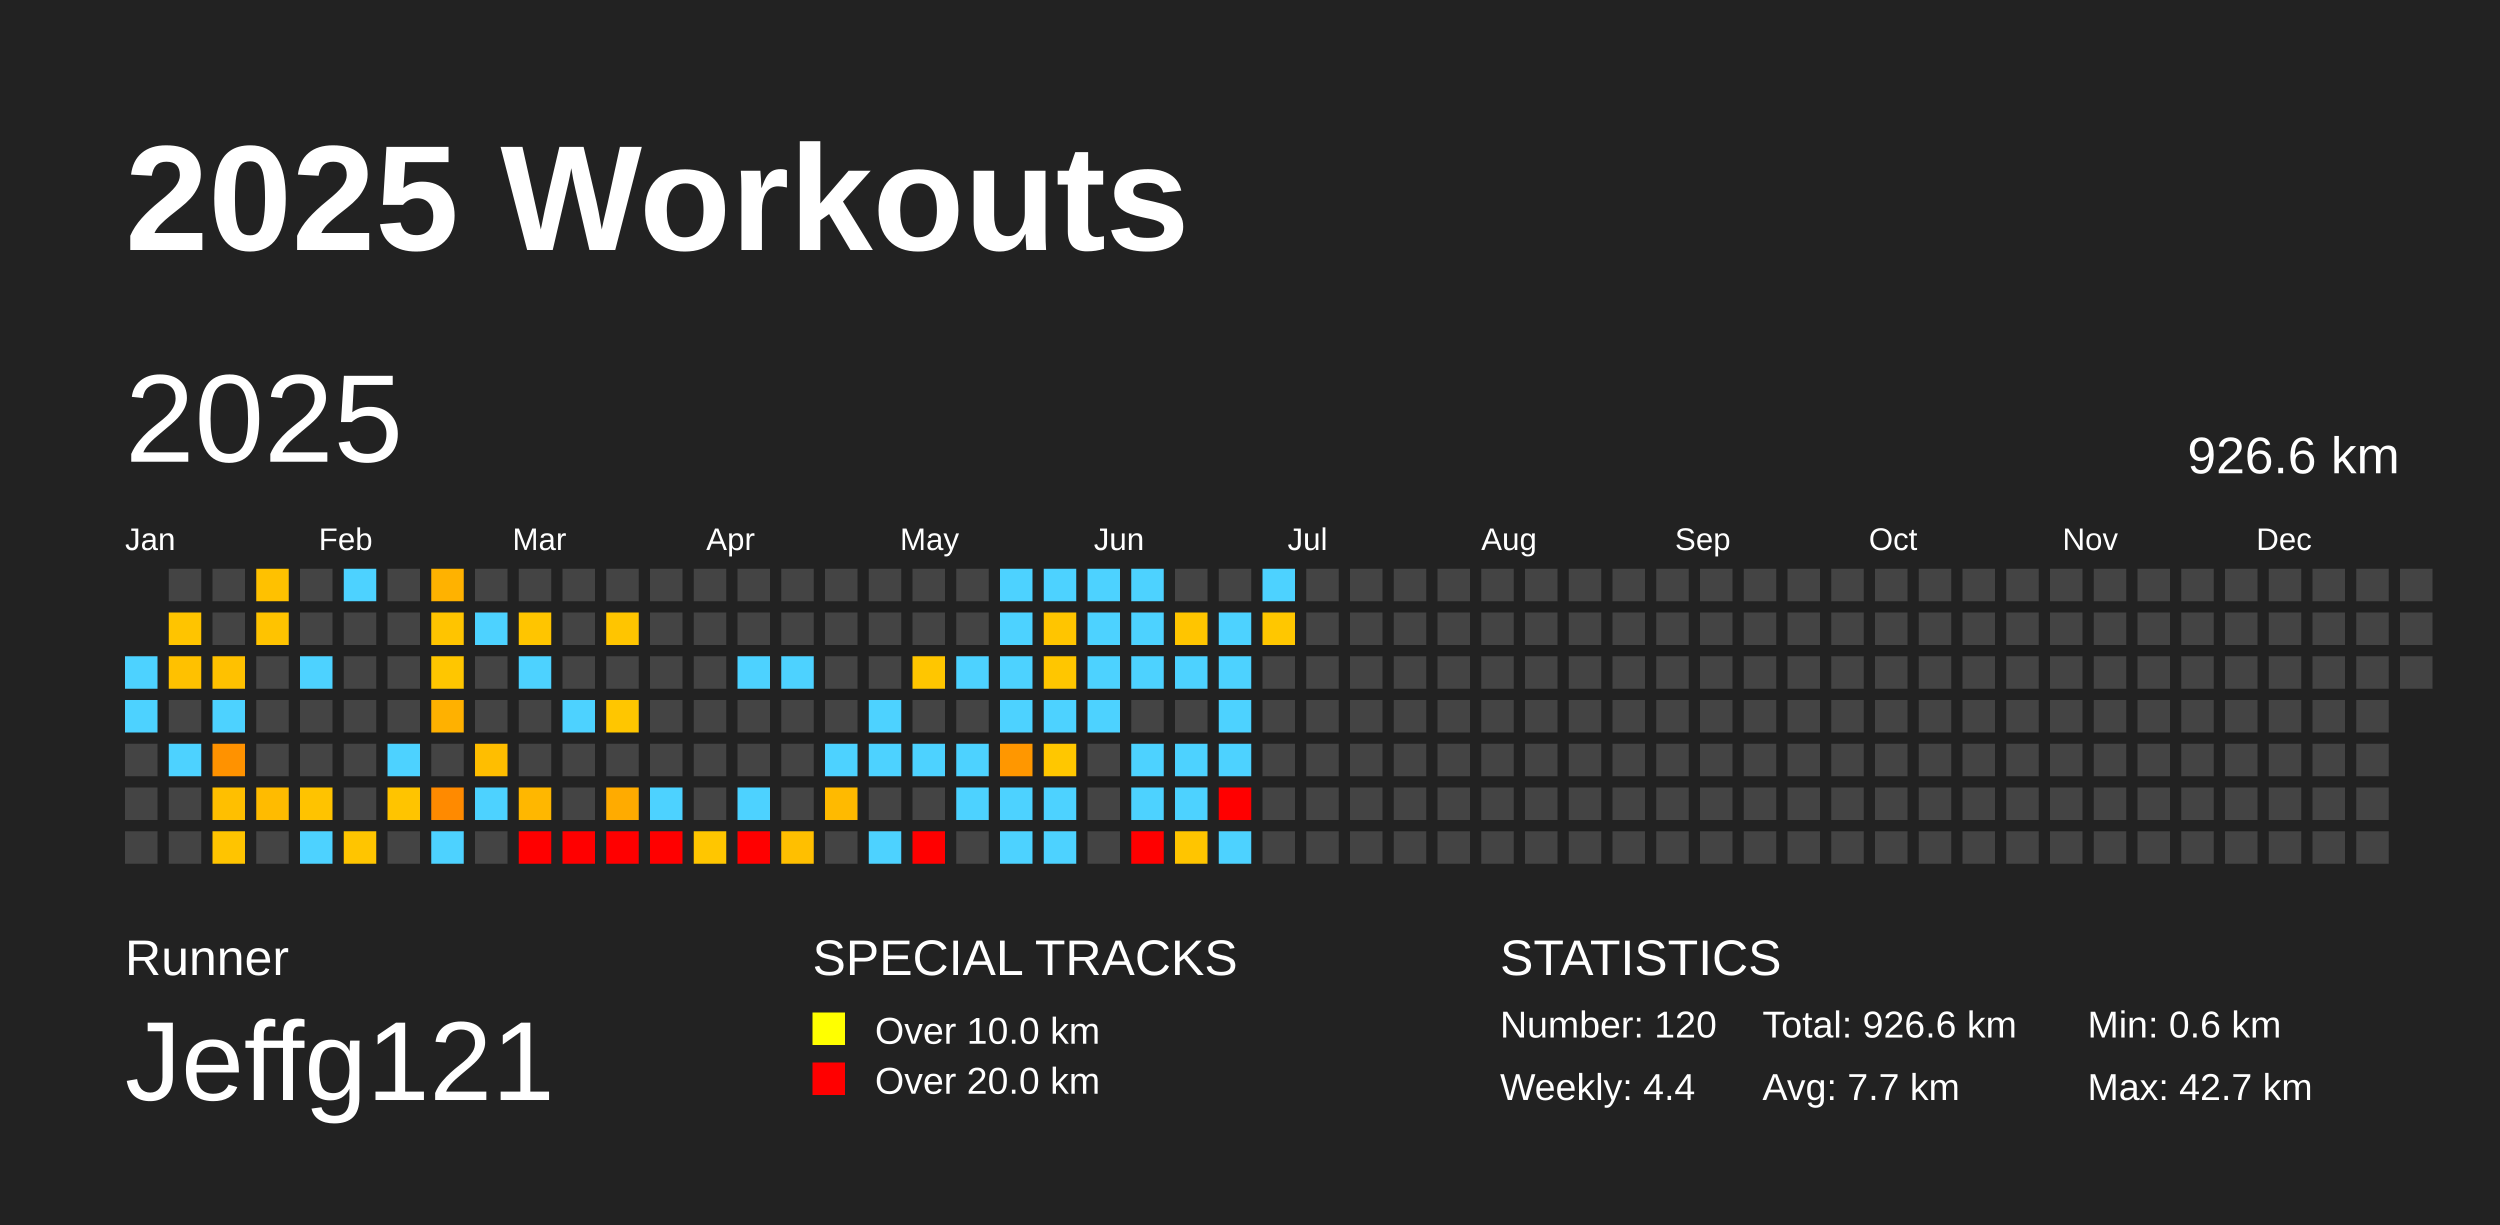
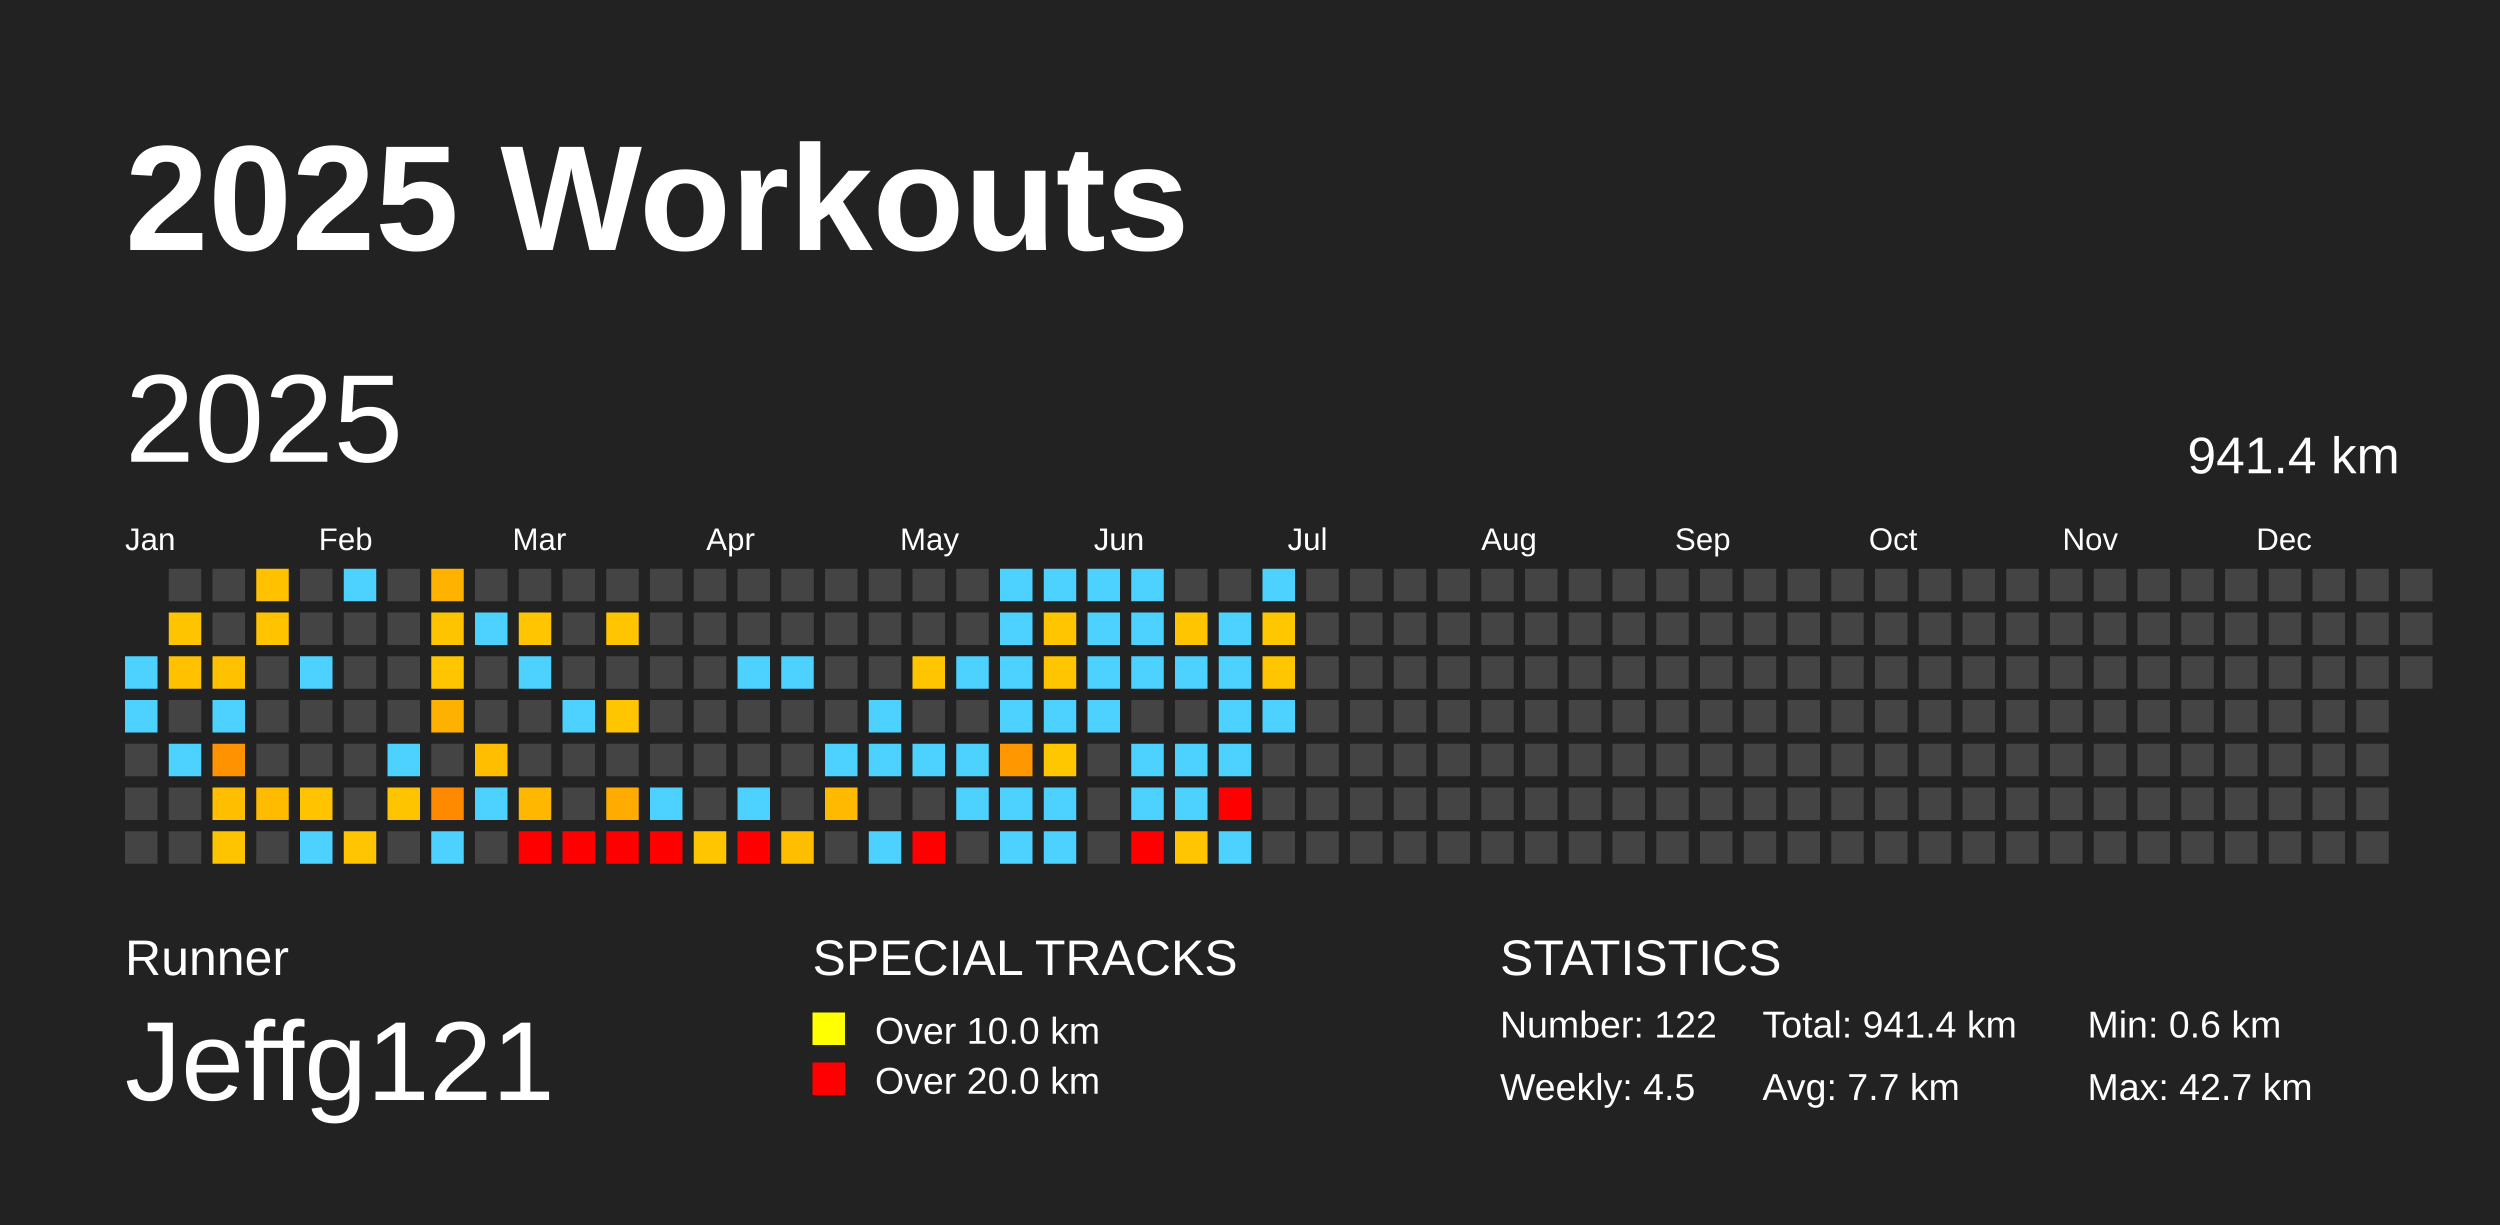
<svg xmlns="http://www.w3.org/2000/svg" baseProfile="full" height="98mm" version="1.1" viewBox="0,0,200,98" width="200mm">
  <defs />
  <rect fill="#222222" height="98" width="200" x="0" y="0" />
  <text fill="#FFFFFF" style="font-size:12px; font-family:Arial; font-weight:bold;" x="10" y="20">2025 Workouts</text>
  <text fill="#FFFFFF" style="font-size:4px; font-family:Arial" x="10" y="78">Runner</text>
  <text fill="#FFFFFF" style="font-size:9px; font-family:Arial" x="10" y="88">Jeffg121</text>
  <text fill="#FFFFFF" style="font-size:4px; font-family:Arial" x="65" y="78">SPECIAL TRACKS</text>
  <rect fill="yellow" height="2.6" width="2.6" x="65" y="81" />
  <text fill="#FFFFFF" style="font-size:3px; font-family:Arial" x="70" y="83.5">Over 10.0 km</text>
  <rect fill="red" height="2.6" width="2.6" x="65" y="85" />
  <text fill="#FFFFFF" style="font-size:3px; font-family:Arial" x="70" y="87.5">Over 20.0 km</text>
  <text fill="#FFFFFF" style="font-size:4px; font-family:Arial" x="120" y="78">STATISTICS</text>
-   <text fill="#FFFFFF" style="font-size:3px; font-family:Arial" x="120" y="83">Number: 120</text>
-   <text fill="#FFFFFF" style="font-size:3px; font-family:Arial" x="120" y="88">Weekly: 4.4</text>
-   <text fill="#FFFFFF" style="font-size:3px; font-family:Arial" x="141" y="83">Total: 926.6 km</text>
+   <text fill="#FFFFFF" style="font-size:3px; font-family:Arial" x="120" y="83">Number: 122</text>
+   <text fill="#FFFFFF" style="font-size:3px; font-family:Arial" x="120" y="88">Weekly: 4.5</text>
+   <text fill="#FFFFFF" style="font-size:3px; font-family:Arial" x="141" y="83">Total: 941.4 km</text>
  <text fill="#FFFFFF" style="font-size:3px; font-family:Arial" x="141" y="88">Avg: 7.7 km</text>
  <text fill="#FFFFFF" style="font-size:3px; font-family:Arial" x="167" y="83">Min: 0.6 km</text>
  <text fill="#FFFFFF" style="font-size:3px; font-family:Arial" x="167" y="88">Max: 42.7 km</text>
  <text dominant-baseline="hanging" fill="#FFFFFF" style="font-size:10.0px; font-family:Arial;" x="10" y="30">2025</text>
-   <text dominant-baseline="hanging" fill="#FFFFFF" style="font-size:4.125px; font-family:Arial;" x="175" y="35">926.6 km</text>
+   <text dominant-baseline="hanging" fill="#FFFFFF" style="font-size:4.125px; font-family:Arial;" x="175" y="35">941.4 km</text>
  <text fill="#FFFFFF" style="font-size:2.5px; font-family:Arial" x="10.0" y="44">Jan</text>
  <text fill="#FFFFFF" style="font-size:2.5px; font-family:Arial" x="25.5" y="44">Feb</text>
  <text fill="#FFFFFF" style="font-size:2.5px; font-family:Arial" x="41.0" y="44">Mar</text>
  <text fill="#FFFFFF" style="font-size:2.5px; font-family:Arial" x="56.5" y="44">Apr</text>
  <text fill="#FFFFFF" style="font-size:2.5px; font-family:Arial" x="72.0" y="44">May</text>
  <text fill="#FFFFFF" style="font-size:2.5px; font-family:Arial" x="87.5" y="44">Jun</text>
  <text fill="#FFFFFF" style="font-size:2.5px; font-family:Arial" x="103.0" y="44">Jul</text>
  <text fill="#FFFFFF" style="font-size:2.5px; font-family:Arial" x="118.5" y="44">Aug</text>
  <text fill="#FFFFFF" style="font-size:2.5px; font-family:Arial" x="134.0" y="44">Sep</text>
  <text fill="#FFFFFF" style="font-size:2.5px; font-family:Arial" x="149.5" y="44">Oct</text>
  <text fill="#FFFFFF" style="font-size:2.5px; font-family:Arial" x="165.0" y="44">Nov</text>
  <text fill="#FFFFFF" style="font-size:2.5px; font-family:Arial" x="180.5" y="44">Dec</text>
  <rect fill="#4dd2ff" height="2.6" width="2.6" x="10.0" y="52.5" />
  <rect fill="#4dd2ff" height="2.6" width="2.6" x="10.0" y="56.0" />
  <rect fill="#444444" height="2.6" width="2.6" x="10.0" y="59.5" />
  <rect fill="#444444" height="2.6" width="2.6" x="10.0" y="63.0" />
  <rect fill="#444444" height="2.6" width="2.6" x="10.0" y="66.5" />
  <rect fill="#444444" height="2.6" width="2.6" x="13.5" y="45.5" />
  <rect fill="#ffc400" height="2.6" width="2.6" x="13.5" y="49.0" />
  <rect fill="#ffc100" height="2.6" width="2.6" x="13.5" y="52.5" />
  <rect fill="#444444" height="2.6" width="2.6" x="13.5" y="56.0" />
  <rect fill="#4dd2ff" height="2.6" width="2.6" x="13.5" y="59.5" />
  <rect fill="#444444" height="2.6" width="2.6" x="13.5" y="63.0" />
  <rect fill="#444444" height="2.6" width="2.6" x="13.5" y="66.5" />
  <rect fill="#444444" height="2.6" width="2.6" x="17.0" y="45.5" />
  <rect fill="#444444" height="2.6" width="2.6" x="17.0" y="49.0" />
  <rect fill="#ffc100" height="2.6" width="2.6" x="17.0" y="52.5" />
  <rect fill="#4dd2ff" height="2.6" width="2.6" x="17.0" y="56.0" />
  <rect fill="#ff9200" height="2.6" width="2.6" x="17.0" y="59.5" />
  <rect fill="#ffbf00" height="2.6" width="2.6" x="17.0" y="63.0" />
  <rect fill="#ffc400" height="2.6" width="2.6" x="17.0" y="66.5" />
  <rect fill="#ffc100" height="2.6" width="2.6" x="20.5" y="45.5" />
  <rect fill="#ffc300" height="2.6" width="2.6" x="20.5" y="49.0" />
  <rect fill="#444444" height="2.6" width="2.6" x="20.5" y="52.5" />
  <rect fill="#444444" height="2.6" width="2.6" x="20.5" y="56.0" />
  <rect fill="#444444" height="2.6" width="2.6" x="20.5" y="59.5" />
  <rect fill="#ffbb00" height="2.6" width="2.6" x="20.5" y="63.0" />
  <rect fill="#444444" height="2.6" width="2.6" x="20.5" y="66.5" />
  <rect fill="#444444" height="2.6" width="2.6" x="24.0" y="45.5" />
  <rect fill="#444444" height="2.6" width="2.6" x="24.0" y="49.0" />
  <rect fill="#4dd2ff" height="2.6" width="2.6" x="24.0" y="52.5" />
  <rect fill="#444444" height="2.6" width="2.6" x="24.0" y="56.0" />
  <rect fill="#444444" height="2.6" width="2.6" x="24.0" y="59.5" />
  <rect fill="#ffc300" height="2.6" width="2.6" x="24.0" y="63.0" />
  <rect fill="#4dd2ff" height="2.6" width="2.6" x="24.0" y="66.5" />
  <rect fill="#4dd2ff" height="2.6" width="2.6" x="27.5" y="45.5" />
  <rect fill="#444444" height="2.6" width="2.6" x="27.5" y="49.0" />
  <rect fill="#444444" height="2.6" width="2.6" x="27.5" y="52.5" />
  <rect fill="#444444" height="2.6" width="2.6" x="27.5" y="56.0" />
  <rect fill="#444444" height="2.6" width="2.6" x="27.5" y="59.5" />
  <rect fill="#444444" height="2.6" width="2.6" x="27.5" y="63.0" />
  <rect fill="#ffc500" height="2.6" width="2.6" x="27.5" y="66.5" />
  <rect fill="#444444" height="2.6" width="2.6" x="31.0" y="45.5" />
  <rect fill="#444444" height="2.6" width="2.6" x="31.0" y="49.0" />
  <rect fill="#444444" height="2.6" width="2.6" x="31.0" y="52.5" />
  <rect fill="#444444" height="2.6" width="2.6" x="31.0" y="56.0" />
  <rect fill="#4dd2ff" height="2.6" width="2.6" x="31.0" y="59.5" />
  <rect fill="#ffc400" height="2.6" width="2.6" x="31.0" y="63.0" />
  <rect fill="#444444" height="2.6" width="2.6" x="31.0" y="66.5" />
  <rect fill="#ffb200" height="2.6" width="2.6" x="34.5" y="45.5" />
  <rect fill="#ffc400" height="2.6" width="2.6" x="34.5" y="49.0" />
  <rect fill="#ffc600" height="2.6" width="2.6" x="34.5" y="52.5" />
  <rect fill="#ffb100" height="2.6" width="2.6" x="34.5" y="56.0" />
  <rect fill="#444444" height="2.6" width="2.6" x="34.5" y="59.5" />
  <rect fill="#ff8a00" height="2.6" width="2.6" x="34.5" y="63.0" />
  <rect fill="#4dd2ff" height="2.6" width="2.6" x="34.5" y="66.5" />
  <rect fill="#444444" height="2.6" width="2.6" x="38.0" y="45.5" />
  <rect fill="#4dd2ff" height="2.6" width="2.6" x="38.0" y="49.0" />
  <rect fill="#444444" height="2.6" width="2.6" x="38.0" y="52.5" />
  <rect fill="#444444" height="2.6" width="2.6" x="38.0" y="56.0" />
  <rect fill="#ffbe00" height="2.6" width="2.6" x="38.0" y="59.5" />
  <rect fill="#4dd2ff" height="2.6" width="2.6" x="38.0" y="63.0" />
  <rect fill="#444444" height="2.6" width="2.6" x="38.0" y="66.5" />
  <rect fill="#444444" height="2.6" width="2.6" x="41.5" y="45.5" />
  <rect fill="#ffc500" height="2.6" width="2.6" x="41.5" y="49.0" />
  <rect fill="#4dd2ff" height="2.6" width="2.6" x="41.5" y="52.5" />
  <rect fill="#444444" height="2.6" width="2.6" x="41.5" y="56.0" />
  <rect fill="#444444" height="2.6" width="2.6" x="41.5" y="59.5" />
  <rect fill="#ffb700" height="2.6" width="2.6" x="41.5" y="63.0" />
  <rect fill="red" height="2.6" width="2.6" x="41.5" y="66.5" />
  <rect fill="#444444" height="2.6" width="2.6" x="45.0" y="45.5" />
  <rect fill="#444444" height="2.6" width="2.6" x="45.0" y="49.0" />
  <rect fill="#444444" height="2.6" width="2.6" x="45.0" y="52.5" />
  <rect fill="#4dd2ff" height="2.6" width="2.6" x="45.0" y="56.0" />
  <rect fill="#444444" height="2.6" width="2.6" x="45.0" y="59.5" />
  <rect fill="#444444" height="2.6" width="2.6" x="45.0" y="63.0" />
  <rect fill="red" height="2.6" width="2.6" x="45.0" y="66.5" />
  <rect fill="#444444" height="2.6" width="2.6" x="48.5" y="45.5" />
  <rect fill="#ffc500" height="2.6" width="2.6" x="48.5" y="49.0" />
  <rect fill="#444444" height="2.6" width="2.6" x="48.5" y="52.5" />
  <rect fill="#ffc600" height="2.6" width="2.6" x="48.5" y="56.0" />
  <rect fill="#444444" height="2.6" width="2.6" x="48.5" y="59.5" />
  <rect fill="#ffab00" height="2.6" width="2.6" x="48.5" y="63.0" />
  <rect fill="red" height="2.6" width="2.6" x="48.5" y="66.5" />
  <rect fill="#444444" height="2.6" width="2.6" x="52.0" y="45.5" />
  <rect fill="#444444" height="2.6" width="2.6" x="52.0" y="49.0" />
  <rect fill="#444444" height="2.6" width="2.6" x="52.0" y="52.5" />
  <rect fill="#444444" height="2.6" width="2.6" x="52.0" y="56.0" />
  <rect fill="#444444" height="2.6" width="2.6" x="52.0" y="59.5" />
  <rect fill="#4dd2ff" height="2.6" width="2.6" x="52.0" y="63.0" />
  <rect fill="red" height="2.6" width="2.6" x="52.0" y="66.5" />
  <rect fill="#444444" height="2.6" width="2.6" x="55.5" y="45.5" />
  <rect fill="#444444" height="2.6" width="2.6" x="55.5" y="49.0" />
  <rect fill="#444444" height="2.6" width="2.6" x="55.5" y="52.5" />
  <rect fill="#444444" height="2.6" width="2.6" x="55.5" y="56.0" />
  <rect fill="#444444" height="2.6" width="2.6" x="55.5" y="59.5" />
  <rect fill="#444444" height="2.6" width="2.6" x="55.5" y="63.0" />
  <rect fill="#ffc600" height="2.6" width="2.6" x="55.5" y="66.5" />
  <rect fill="#444444" height="2.6" width="2.6" x="59.0" y="45.5" />
  <rect fill="#444444" height="2.6" width="2.6" x="59.0" y="49.0" />
  <rect fill="#4dd2ff" height="2.6" width="2.6" x="59.0" y="52.5" />
  <rect fill="#444444" height="2.6" width="2.6" x="59.0" y="56.0" />
  <rect fill="#444444" height="2.6" width="2.6" x="59.0" y="59.5" />
  <rect fill="#4dd2ff" height="2.6" width="2.6" x="59.0" y="63.0" />
  <rect fill="red" height="2.6" width="2.6" x="59.0" y="66.5" />
  <rect fill="#444444" height="2.6" width="2.6" x="62.5" y="45.5" />
  <rect fill="#444444" height="2.6" width="2.6" x="62.5" y="49.0" />
  <rect fill="#4dd2ff" height="2.6" width="2.6" x="62.5" y="52.5" />
  <rect fill="#444444" height="2.6" width="2.6" x="62.5" y="56.0" />
  <rect fill="#444444" height="2.6" width="2.6" x="62.5" y="59.5" />
  <rect fill="#444444" height="2.6" width="2.6" x="62.5" y="63.0" />
  <rect fill="#ffbf00" height="2.6" width="2.6" x="62.5" y="66.5" />
  <rect fill="#444444" height="2.6" width="2.6" x="66.0" y="45.5" />
  <rect fill="#444444" height="2.6" width="2.6" x="66.0" y="49.0" />
  <rect fill="#444444" height="2.6" width="2.6" x="66.0" y="52.5" />
  <rect fill="#444444" height="2.6" width="2.6" x="66.0" y="56.0" />
  <rect fill="#4dd2ff" height="2.6" width="2.6" x="66.0" y="59.5" />
  <rect fill="#ffba00" height="2.6" width="2.6" x="66.0" y="63.0" />
  <rect fill="#444444" height="2.6" width="2.6" x="66.0" y="66.5" />
  <rect fill="#444444" height="2.6" width="2.6" x="69.5" y="45.5" />
  <rect fill="#444444" height="2.6" width="2.6" x="69.5" y="49.0" />
  <rect fill="#444444" height="2.6" width="2.6" x="69.5" y="52.5" />
  <rect fill="#4dd2ff" height="2.6" width="2.6" x="69.5" y="56.0" />
  <rect fill="#4dd2ff" height="2.6" width="2.6" x="69.5" y="59.5" />
  <rect fill="#444444" height="2.6" width="2.6" x="69.5" y="63.0" />
  <rect fill="#4dd2ff" height="2.6" width="2.6" x="69.5" y="66.5" />
  <rect fill="#444444" height="2.6" width="2.6" x="73.0" y="45.5" />
  <rect fill="#444444" height="2.6" width="2.6" x="73.0" y="49.0" />
  <rect fill="#ffc600" height="2.6" width="2.6" x="73.0" y="52.5" />
  <rect fill="#444444" height="2.6" width="2.6" x="73.0" y="56.0" />
  <rect fill="#4dd2ff" height="2.6" width="2.6" x="73.0" y="59.5" />
  <rect fill="#444444" height="2.6" width="2.6" x="73.0" y="63.0" />
  <rect fill="red" height="2.6" width="2.6" x="73.0" y="66.5" />
  <rect fill="#444444" height="2.6" width="2.6" x="76.5" y="45.5" />
  <rect fill="#444444" height="2.6" width="2.6" x="76.5" y="49.0" />
  <rect fill="#4dd2ff" height="2.6" width="2.6" x="76.5" y="52.5" />
  <rect fill="#444444" height="2.6" width="2.6" x="76.5" y="56.0" />
  <rect fill="#4dd2ff" height="2.6" width="2.6" x="76.5" y="59.5" />
  <rect fill="#4dd2ff" height="2.6" width="2.6" x="76.5" y="63.0" />
  <rect fill="#444444" height="2.6" width="2.6" x="76.5" y="66.5" />
  <rect fill="#4dd2ff" height="2.6" width="2.6" x="80.0" y="45.5" />
  <rect fill="#4dd2ff" height="2.6" width="2.6" x="80.0" y="49.0" />
  <rect fill="#4dd2ff" height="2.6" width="2.6" x="80.0" y="52.5" />
  <rect fill="#4dd2ff" height="2.6" width="2.6" x="80.0" y="56.0" />
  <rect fill="#ff9700" height="2.6" width="2.6" x="80.0" y="59.5" />
  <rect fill="#4dd2ff" height="2.6" width="2.6" x="80.0" y="63.0" />
  <rect fill="#4dd2ff" height="2.6" width="2.6" x="80.0" y="66.5" />
  <rect fill="#4dd2ff" height="2.6" width="2.6" x="83.5" y="45.5" />
  <rect fill="#ffc500" height="2.6" width="2.6" x="83.5" y="49.0" />
  <rect fill="#ffc600" height="2.6" width="2.6" x="83.5" y="52.5" />
  <rect fill="#4dd2ff" height="2.6" width="2.6" x="83.5" y="56.0" />
  <rect fill="#ffc700" height="2.6" width="2.6" x="83.5" y="59.5" />
  <rect fill="#4dd2ff" height="2.6" width="2.6" x="83.5" y="63.0" />
  <rect fill="#4dd2ff" height="2.6" width="2.6" x="83.5" y="66.5" />
  <rect fill="#4dd2ff" height="2.6" width="2.6" x="87.0" y="45.5" />
  <rect fill="#4dd2ff" height="2.6" width="2.6" x="87.0" y="49.0" />
  <rect fill="#4dd2ff" height="2.6" width="2.6" x="87.0" y="52.5" />
  <rect fill="#4dd2ff" height="2.6" width="2.6" x="87.0" y="56.0" />
  <rect fill="#444444" height="2.6" width="2.6" x="87.0" y="59.5" />
  <rect fill="#444444" height="2.6" width="2.6" x="87.0" y="63.0" />
  <rect fill="#444444" height="2.6" width="2.6" x="87.0" y="66.5" />
  <rect fill="#4dd2ff" height="2.6" width="2.6" x="90.5" y="45.5" />
  <rect fill="#4dd2ff" height="2.6" width="2.6" x="90.5" y="49.0" />
  <rect fill="#4dd2ff" height="2.6" width="2.6" x="90.5" y="52.5" />
  <rect fill="#444444" height="2.6" width="2.6" x="90.5" y="56.0" />
  <rect fill="#4dd2ff" height="2.6" width="2.6" x="90.5" y="59.5" />
  <rect fill="#4dd2ff" height="2.6" width="2.6" x="90.5" y="63.0" />
  <rect fill="red" height="2.6" width="2.6" x="90.5" y="66.5" />
  <rect fill="#444444" height="2.6" width="2.6" x="94.0" y="45.5" />
  <rect fill="#ffc500" height="2.6" width="2.6" x="94.0" y="49.0" />
  <rect fill="#4dd2ff" height="2.6" width="2.6" x="94.0" y="52.5" />
  <rect fill="#444444" height="2.6" width="2.6" x="94.0" y="56.0" />
  <rect fill="#4dd2ff" height="2.6" width="2.6" x="94.0" y="59.5" />
  <rect fill="#4dd2ff" height="2.6" width="2.6" x="94.0" y="63.0" />
  <rect fill="#ffc500" height="2.6" width="2.6" x="94.0" y="66.5" />
  <rect fill="#444444" height="2.6" width="2.6" x="97.5" y="45.5" />
  <rect fill="#4dd2ff" height="2.6" width="2.6" x="97.5" y="49.0" />
  <rect fill="#4dd2ff" height="2.6" width="2.6" x="97.5" y="52.5" />
  <rect fill="#4dd2ff" height="2.6" width="2.6" x="97.5" y="56.0" />
  <rect fill="#4dd2ff" height="2.6" width="2.6" x="97.5" y="59.5" />
  <rect fill="red" height="2.6" width="2.6" x="97.5" y="63.0" />
  <rect fill="#4dd2ff" height="2.6" width="2.6" x="97.5" y="66.5" />
  <rect fill="#4dd2ff" height="2.6" width="2.6" x="101.0" y="45.5" />
  <rect fill="#ffc700" height="2.6" width="2.6" x="101.0" y="49.0" />
-   <rect fill="#444444" height="2.6" width="2.6" x="101.0" y="52.5" />
-   <rect fill="#444444" height="2.6" width="2.6" x="101.0" y="56.0" />
+   <rect fill="#ffc600" height="2.6" width="2.6" x="101.0" y="52.5" />
+   <rect fill="#4dd2ff" height="2.6" width="2.6" x="101.0" y="56.0" />
  <rect fill="#444444" height="2.6" width="2.6" x="101.0" y="59.5" />
  <rect fill="#444444" height="2.6" width="2.6" x="101.0" y="63.0" />
  <rect fill="#444444" height="2.6" width="2.6" x="101.0" y="66.5" />
  <rect fill="#444444" height="2.6" width="2.6" x="104.5" y="45.5" />
  <rect fill="#444444" height="2.6" width="2.6" x="104.5" y="49.0" />
  <rect fill="#444444" height="2.6" width="2.6" x="104.5" y="52.5" />
  <rect fill="#444444" height="2.6" width="2.6" x="104.5" y="56.0" />
  <rect fill="#444444" height="2.6" width="2.6" x="104.5" y="59.5" />
  <rect fill="#444444" height="2.6" width="2.6" x="104.5" y="63.0" />
  <rect fill="#444444" height="2.6" width="2.6" x="104.5" y="66.5" />
  <rect fill="#444444" height="2.6" width="2.6" x="108.0" y="45.5" />
  <rect fill="#444444" height="2.6" width="2.6" x="108.0" y="49.0" />
  <rect fill="#444444" height="2.6" width="2.6" x="108.0" y="52.5" />
  <rect fill="#444444" height="2.6" width="2.6" x="108.0" y="56.0" />
  <rect fill="#444444" height="2.6" width="2.6" x="108.0" y="59.5" />
  <rect fill="#444444" height="2.6" width="2.6" x="108.0" y="63.0" />
  <rect fill="#444444" height="2.6" width="2.6" x="108.0" y="66.5" />
  <rect fill="#444444" height="2.6" width="2.6" x="111.5" y="45.5" />
  <rect fill="#444444" height="2.6" width="2.6" x="111.5" y="49.0" />
  <rect fill="#444444" height="2.6" width="2.6" x="111.5" y="52.5" />
  <rect fill="#444444" height="2.6" width="2.6" x="111.5" y="56.0" />
  <rect fill="#444444" height="2.6" width="2.6" x="111.5" y="59.5" />
  <rect fill="#444444" height="2.6" width="2.6" x="111.5" y="63.0" />
  <rect fill="#444444" height="2.6" width="2.6" x="111.5" y="66.5" />
  <rect fill="#444444" height="2.6" width="2.6" x="115.0" y="45.5" />
  <rect fill="#444444" height="2.6" width="2.6" x="115.0" y="49.0" />
  <rect fill="#444444" height="2.6" width="2.6" x="115.0" y="52.5" />
  <rect fill="#444444" height="2.6" width="2.6" x="115.0" y="56.0" />
  <rect fill="#444444" height="2.6" width="2.6" x="115.0" y="59.5" />
  <rect fill="#444444" height="2.6" width="2.6" x="115.0" y="63.0" />
  <rect fill="#444444" height="2.6" width="2.6" x="115.0" y="66.5" />
  <rect fill="#444444" height="2.6" width="2.6" x="118.5" y="45.5" />
  <rect fill="#444444" height="2.6" width="2.6" x="118.5" y="49.0" />
  <rect fill="#444444" height="2.6" width="2.6" x="118.5" y="52.5" />
  <rect fill="#444444" height="2.6" width="2.6" x="118.5" y="56.0" />
  <rect fill="#444444" height="2.6" width="2.6" x="118.5" y="59.5" />
  <rect fill="#444444" height="2.6" width="2.6" x="118.5" y="63.0" />
  <rect fill="#444444" height="2.6" width="2.6" x="118.5" y="66.5" />
  <rect fill="#444444" height="2.6" width="2.6" x="122.0" y="45.5" />
  <rect fill="#444444" height="2.6" width="2.6" x="122.0" y="49.0" />
  <rect fill="#444444" height="2.6" width="2.6" x="122.0" y="52.5" />
  <rect fill="#444444" height="2.6" width="2.6" x="122.0" y="56.0" />
  <rect fill="#444444" height="2.6" width="2.6" x="122.0" y="59.5" />
  <rect fill="#444444" height="2.6" width="2.6" x="122.0" y="63.0" />
  <rect fill="#444444" height="2.6" width="2.6" x="122.0" y="66.5" />
  <rect fill="#444444" height="2.6" width="2.6" x="125.5" y="45.5" />
  <rect fill="#444444" height="2.6" width="2.6" x="125.5" y="49.0" />
  <rect fill="#444444" height="2.6" width="2.6" x="125.5" y="52.5" />
  <rect fill="#444444" height="2.6" width="2.6" x="125.5" y="56.0" />
  <rect fill="#444444" height="2.6" width="2.6" x="125.5" y="59.5" />
  <rect fill="#444444" height="2.6" width="2.6" x="125.5" y="63.0" />
  <rect fill="#444444" height="2.6" width="2.6" x="125.5" y="66.5" />
  <rect fill="#444444" height="2.6" width="2.6" x="129.0" y="45.5" />
  <rect fill="#444444" height="2.6" width="2.6" x="129.0" y="49.0" />
  <rect fill="#444444" height="2.6" width="2.6" x="129.0" y="52.5" />
  <rect fill="#444444" height="2.6" width="2.6" x="129.0" y="56.0" />
  <rect fill="#444444" height="2.6" width="2.6" x="129.0" y="59.5" />
  <rect fill="#444444" height="2.6" width="2.6" x="129.0" y="63.0" />
  <rect fill="#444444" height="2.6" width="2.6" x="129.0" y="66.5" />
  <rect fill="#444444" height="2.6" width="2.6" x="132.5" y="45.5" />
  <rect fill="#444444" height="2.6" width="2.6" x="132.5" y="49.0" />
  <rect fill="#444444" height="2.6" width="2.6" x="132.5" y="52.5" />
  <rect fill="#444444" height="2.6" width="2.6" x="132.5" y="56.0" />
  <rect fill="#444444" height="2.6" width="2.6" x="132.5" y="59.5" />
  <rect fill="#444444" height="2.6" width="2.6" x="132.5" y="63.0" />
  <rect fill="#444444" height="2.6" width="2.6" x="132.5" y="66.5" />
  <rect fill="#444444" height="2.6" width="2.6" x="136.0" y="45.5" />
  <rect fill="#444444" height="2.6" width="2.6" x="136.0" y="49.0" />
  <rect fill="#444444" height="2.6" width="2.6" x="136.0" y="52.5" />
  <rect fill="#444444" height="2.6" width="2.6" x="136.0" y="56.0" />
  <rect fill="#444444" height="2.6" width="2.6" x="136.0" y="59.5" />
  <rect fill="#444444" height="2.6" width="2.6" x="136.0" y="63.0" />
  <rect fill="#444444" height="2.6" width="2.6" x="136.0" y="66.5" />
  <rect fill="#444444" height="2.6" width="2.6" x="139.5" y="45.5" />
  <rect fill="#444444" height="2.6" width="2.6" x="139.5" y="49.0" />
  <rect fill="#444444" height="2.6" width="2.6" x="139.5" y="52.5" />
  <rect fill="#444444" height="2.6" width="2.6" x="139.5" y="56.0" />
  <rect fill="#444444" height="2.6" width="2.6" x="139.5" y="59.5" />
  <rect fill="#444444" height="2.6" width="2.6" x="139.5" y="63.0" />
  <rect fill="#444444" height="2.6" width="2.6" x="139.5" y="66.5" />
  <rect fill="#444444" height="2.6" width="2.6" x="143.0" y="45.5" />
  <rect fill="#444444" height="2.6" width="2.6" x="143.0" y="49.0" />
  <rect fill="#444444" height="2.6" width="2.6" x="143.0" y="52.5" />
  <rect fill="#444444" height="2.6" width="2.6" x="143.0" y="56.0" />
  <rect fill="#444444" height="2.6" width="2.6" x="143.0" y="59.5" />
  <rect fill="#444444" height="2.6" width="2.6" x="143.0" y="63.0" />
  <rect fill="#444444" height="2.6" width="2.6" x="143.0" y="66.5" />
  <rect fill="#444444" height="2.6" width="2.6" x="146.5" y="45.5" />
  <rect fill="#444444" height="2.6" width="2.6" x="146.5" y="49.0" />
  <rect fill="#444444" height="2.6" width="2.6" x="146.5" y="52.5" />
  <rect fill="#444444" height="2.6" width="2.6" x="146.5" y="56.0" />
  <rect fill="#444444" height="2.6" width="2.6" x="146.5" y="59.5" />
  <rect fill="#444444" height="2.6" width="2.6" x="146.5" y="63.0" />
  <rect fill="#444444" height="2.6" width="2.6" x="146.5" y="66.5" />
  <rect fill="#444444" height="2.6" width="2.6" x="150.0" y="45.5" />
  <rect fill="#444444" height="2.6" width="2.6" x="150.0" y="49.0" />
  <rect fill="#444444" height="2.6" width="2.6" x="150.0" y="52.5" />
  <rect fill="#444444" height="2.6" width="2.6" x="150.0" y="56.0" />
  <rect fill="#444444" height="2.6" width="2.6" x="150.0" y="59.5" />
  <rect fill="#444444" height="2.6" width="2.6" x="150.0" y="63.0" />
  <rect fill="#444444" height="2.6" width="2.6" x="150.0" y="66.5" />
  <rect fill="#444444" height="2.6" width="2.6" x="153.5" y="45.5" />
  <rect fill="#444444" height="2.6" width="2.6" x="153.5" y="49.0" />
  <rect fill="#444444" height="2.6" width="2.6" x="153.5" y="52.5" />
  <rect fill="#444444" height="2.6" width="2.6" x="153.5" y="56.0" />
  <rect fill="#444444" height="2.6" width="2.6" x="153.5" y="59.5" />
  <rect fill="#444444" height="2.6" width="2.6" x="153.5" y="63.0" />
  <rect fill="#444444" height="2.6" width="2.6" x="153.5" y="66.5" />
  <rect fill="#444444" height="2.6" width="2.6" x="157.0" y="45.5" />
  <rect fill="#444444" height="2.6" width="2.6" x="157.0" y="49.0" />
  <rect fill="#444444" height="2.6" width="2.6" x="157.0" y="52.5" />
  <rect fill="#444444" height="2.6" width="2.6" x="157.0" y="56.0" />
  <rect fill="#444444" height="2.6" width="2.6" x="157.0" y="59.5" />
  <rect fill="#444444" height="2.6" width="2.6" x="157.0" y="63.0" />
  <rect fill="#444444" height="2.6" width="2.6" x="157.0" y="66.5" />
  <rect fill="#444444" height="2.6" width="2.6" x="160.5" y="45.5" />
  <rect fill="#444444" height="2.6" width="2.6" x="160.5" y="49.0" />
  <rect fill="#444444" height="2.6" width="2.6" x="160.5" y="52.5" />
  <rect fill="#444444" height="2.6" width="2.6" x="160.5" y="56.0" />
  <rect fill="#444444" height="2.6" width="2.6" x="160.5" y="59.5" />
  <rect fill="#444444" height="2.6" width="2.6" x="160.5" y="63.0" />
  <rect fill="#444444" height="2.6" width="2.6" x="160.5" y="66.5" />
  <rect fill="#444444" height="2.6" width="2.6" x="164.0" y="45.5" />
  <rect fill="#444444" height="2.6" width="2.6" x="164.0" y="49.0" />
  <rect fill="#444444" height="2.6" width="2.6" x="164.0" y="52.5" />
  <rect fill="#444444" height="2.6" width="2.6" x="164.0" y="56.0" />
  <rect fill="#444444" height="2.6" width="2.6" x="164.0" y="59.5" />
  <rect fill="#444444" height="2.6" width="2.6" x="164.0" y="63.0" />
  <rect fill="#444444" height="2.6" width="2.6" x="164.0" y="66.5" />
  <rect fill="#444444" height="2.6" width="2.6" x="167.5" y="45.5" />
  <rect fill="#444444" height="2.6" width="2.6" x="167.5" y="49.0" />
  <rect fill="#444444" height="2.6" width="2.6" x="167.5" y="52.5" />
  <rect fill="#444444" height="2.6" width="2.6" x="167.5" y="56.0" />
  <rect fill="#444444" height="2.6" width="2.6" x="167.5" y="59.5" />
  <rect fill="#444444" height="2.6" width="2.6" x="167.5" y="63.0" />
  <rect fill="#444444" height="2.6" width="2.6" x="167.5" y="66.5" />
  <rect fill="#444444" height="2.6" width="2.6" x="171.0" y="45.5" />
  <rect fill="#444444" height="2.6" width="2.6" x="171.0" y="49.0" />
  <rect fill="#444444" height="2.6" width="2.6" x="171.0" y="52.5" />
  <rect fill="#444444" height="2.6" width="2.6" x="171.0" y="56.0" />
  <rect fill="#444444" height="2.6" width="2.6" x="171.0" y="59.5" />
  <rect fill="#444444" height="2.6" width="2.6" x="171.0" y="63.0" />
  <rect fill="#444444" height="2.6" width="2.6" x="171.0" y="66.5" />
  <rect fill="#444444" height="2.6" width="2.6" x="174.5" y="45.5" />
  <rect fill="#444444" height="2.6" width="2.6" x="174.5" y="49.0" />
  <rect fill="#444444" height="2.6" width="2.6" x="174.5" y="52.5" />
  <rect fill="#444444" height="2.6" width="2.6" x="174.5" y="56.0" />
  <rect fill="#444444" height="2.6" width="2.6" x="174.5" y="59.5" />
  <rect fill="#444444" height="2.6" width="2.6" x="174.5" y="63.0" />
  <rect fill="#444444" height="2.6" width="2.6" x="174.5" y="66.5" />
  <rect fill="#444444" height="2.6" width="2.6" x="178.0" y="45.5" />
  <rect fill="#444444" height="2.6" width="2.6" x="178.0" y="49.0" />
  <rect fill="#444444" height="2.6" width="2.6" x="178.0" y="52.5" />
  <rect fill="#444444" height="2.6" width="2.6" x="178.0" y="56.0" />
  <rect fill="#444444" height="2.6" width="2.6" x="178.0" y="59.5" />
  <rect fill="#444444" height="2.6" width="2.6" x="178.0" y="63.0" />
  <rect fill="#444444" height="2.6" width="2.6" x="178.0" y="66.5" />
  <rect fill="#444444" height="2.6" width="2.6" x="181.5" y="45.5" />
  <rect fill="#444444" height="2.6" width="2.6" x="181.5" y="49.0" />
  <rect fill="#444444" height="2.6" width="2.6" x="181.5" y="52.5" />
  <rect fill="#444444" height="2.6" width="2.6" x="181.5" y="56.0" />
  <rect fill="#444444" height="2.6" width="2.6" x="181.5" y="59.5" />
  <rect fill="#444444" height="2.6" width="2.6" x="181.5" y="63.0" />
  <rect fill="#444444" height="2.6" width="2.6" x="181.5" y="66.5" />
  <rect fill="#444444" height="2.6" width="2.6" x="185.0" y="45.5" />
  <rect fill="#444444" height="2.6" width="2.6" x="185.0" y="49.0" />
  <rect fill="#444444" height="2.6" width="2.6" x="185.0" y="52.5" />
  <rect fill="#444444" height="2.6" width="2.6" x="185.0" y="56.0" />
  <rect fill="#444444" height="2.6" width="2.6" x="185.0" y="59.5" />
  <rect fill="#444444" height="2.6" width="2.6" x="185.0" y="63.0" />
  <rect fill="#444444" height="2.6" width="2.6" x="185.0" y="66.5" />
  <rect fill="#444444" height="2.6" width="2.6" x="188.5" y="45.5" />
  <rect fill="#444444" height="2.6" width="2.6" x="188.5" y="49.0" />
  <rect fill="#444444" height="2.6" width="2.6" x="188.5" y="52.5" />
  <rect fill="#444444" height="2.6" width="2.6" x="188.5" y="56.0" />
  <rect fill="#444444" height="2.6" width="2.6" x="188.5" y="59.5" />
  <rect fill="#444444" height="2.6" width="2.6" x="188.5" y="63.0" />
  <rect fill="#444444" height="2.6" width="2.6" x="188.5" y="66.5" />
  <rect fill="#444444" height="2.6" width="2.6" x="192.0" y="45.5" />
  <rect fill="#444444" height="2.6" width="2.6" x="192.0" y="49.0" />
  <rect fill="#444444" height="2.6" width="2.6" x="192.0" y="52.5" />
</svg>
